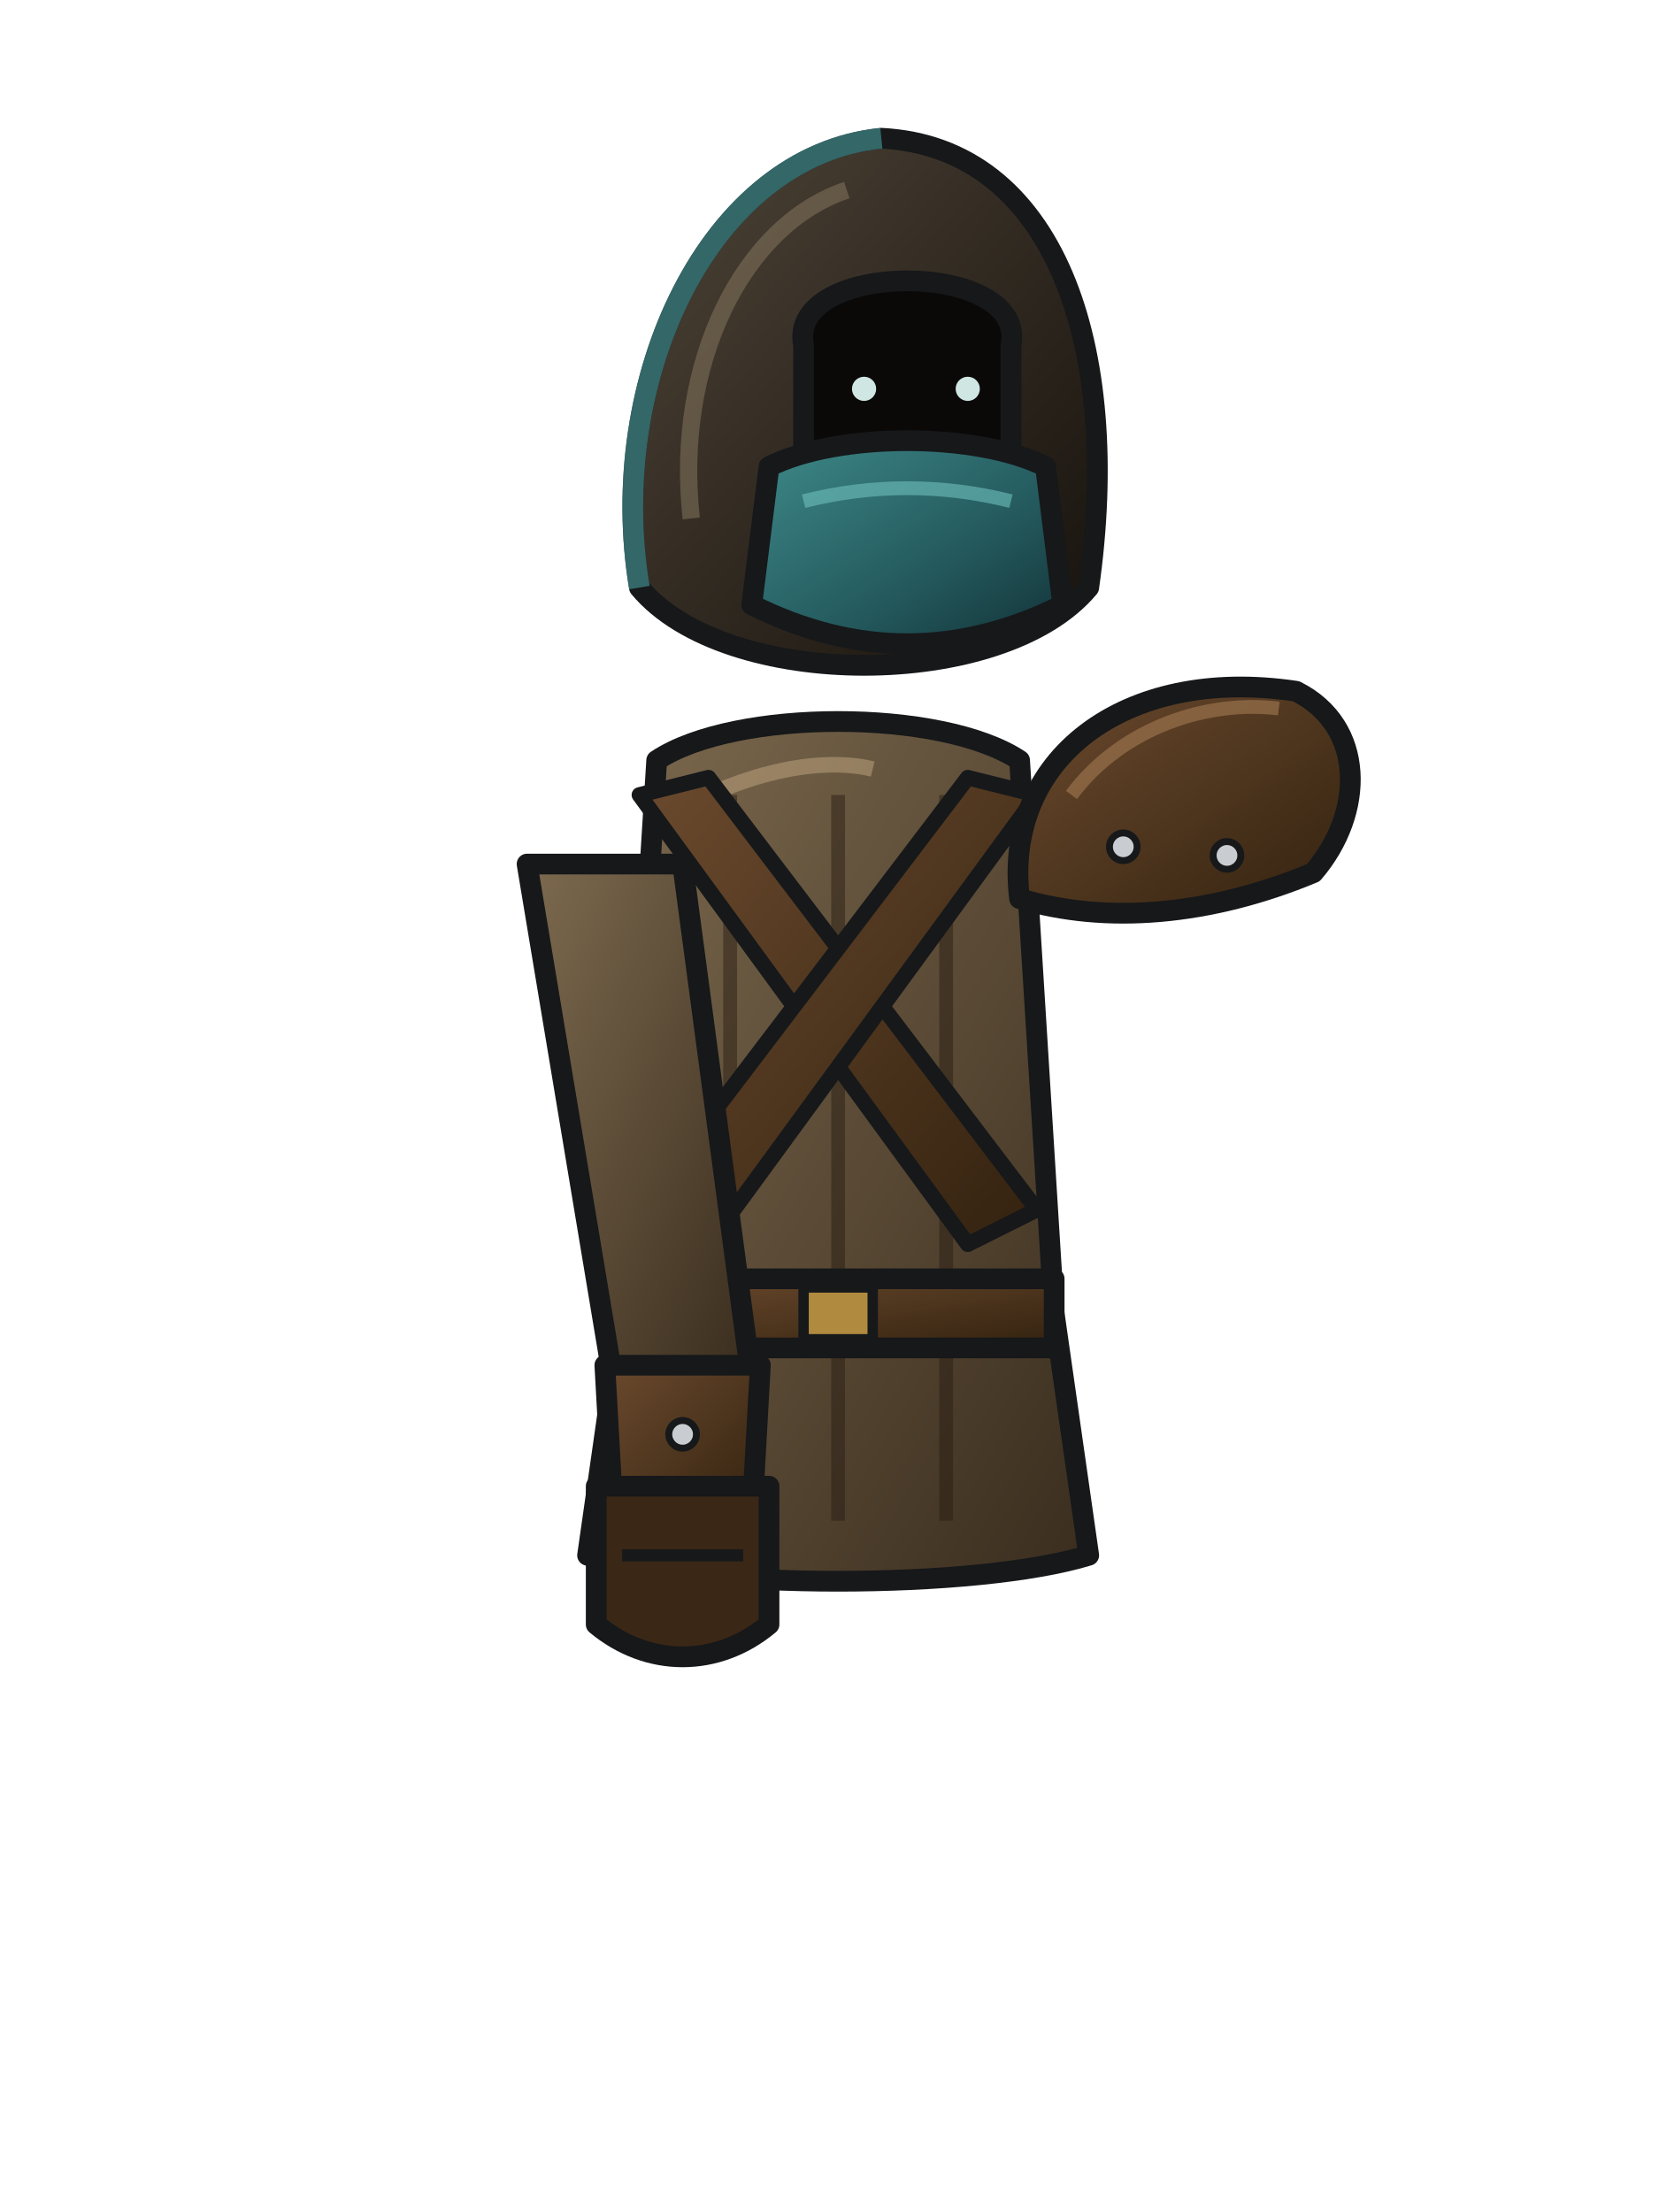
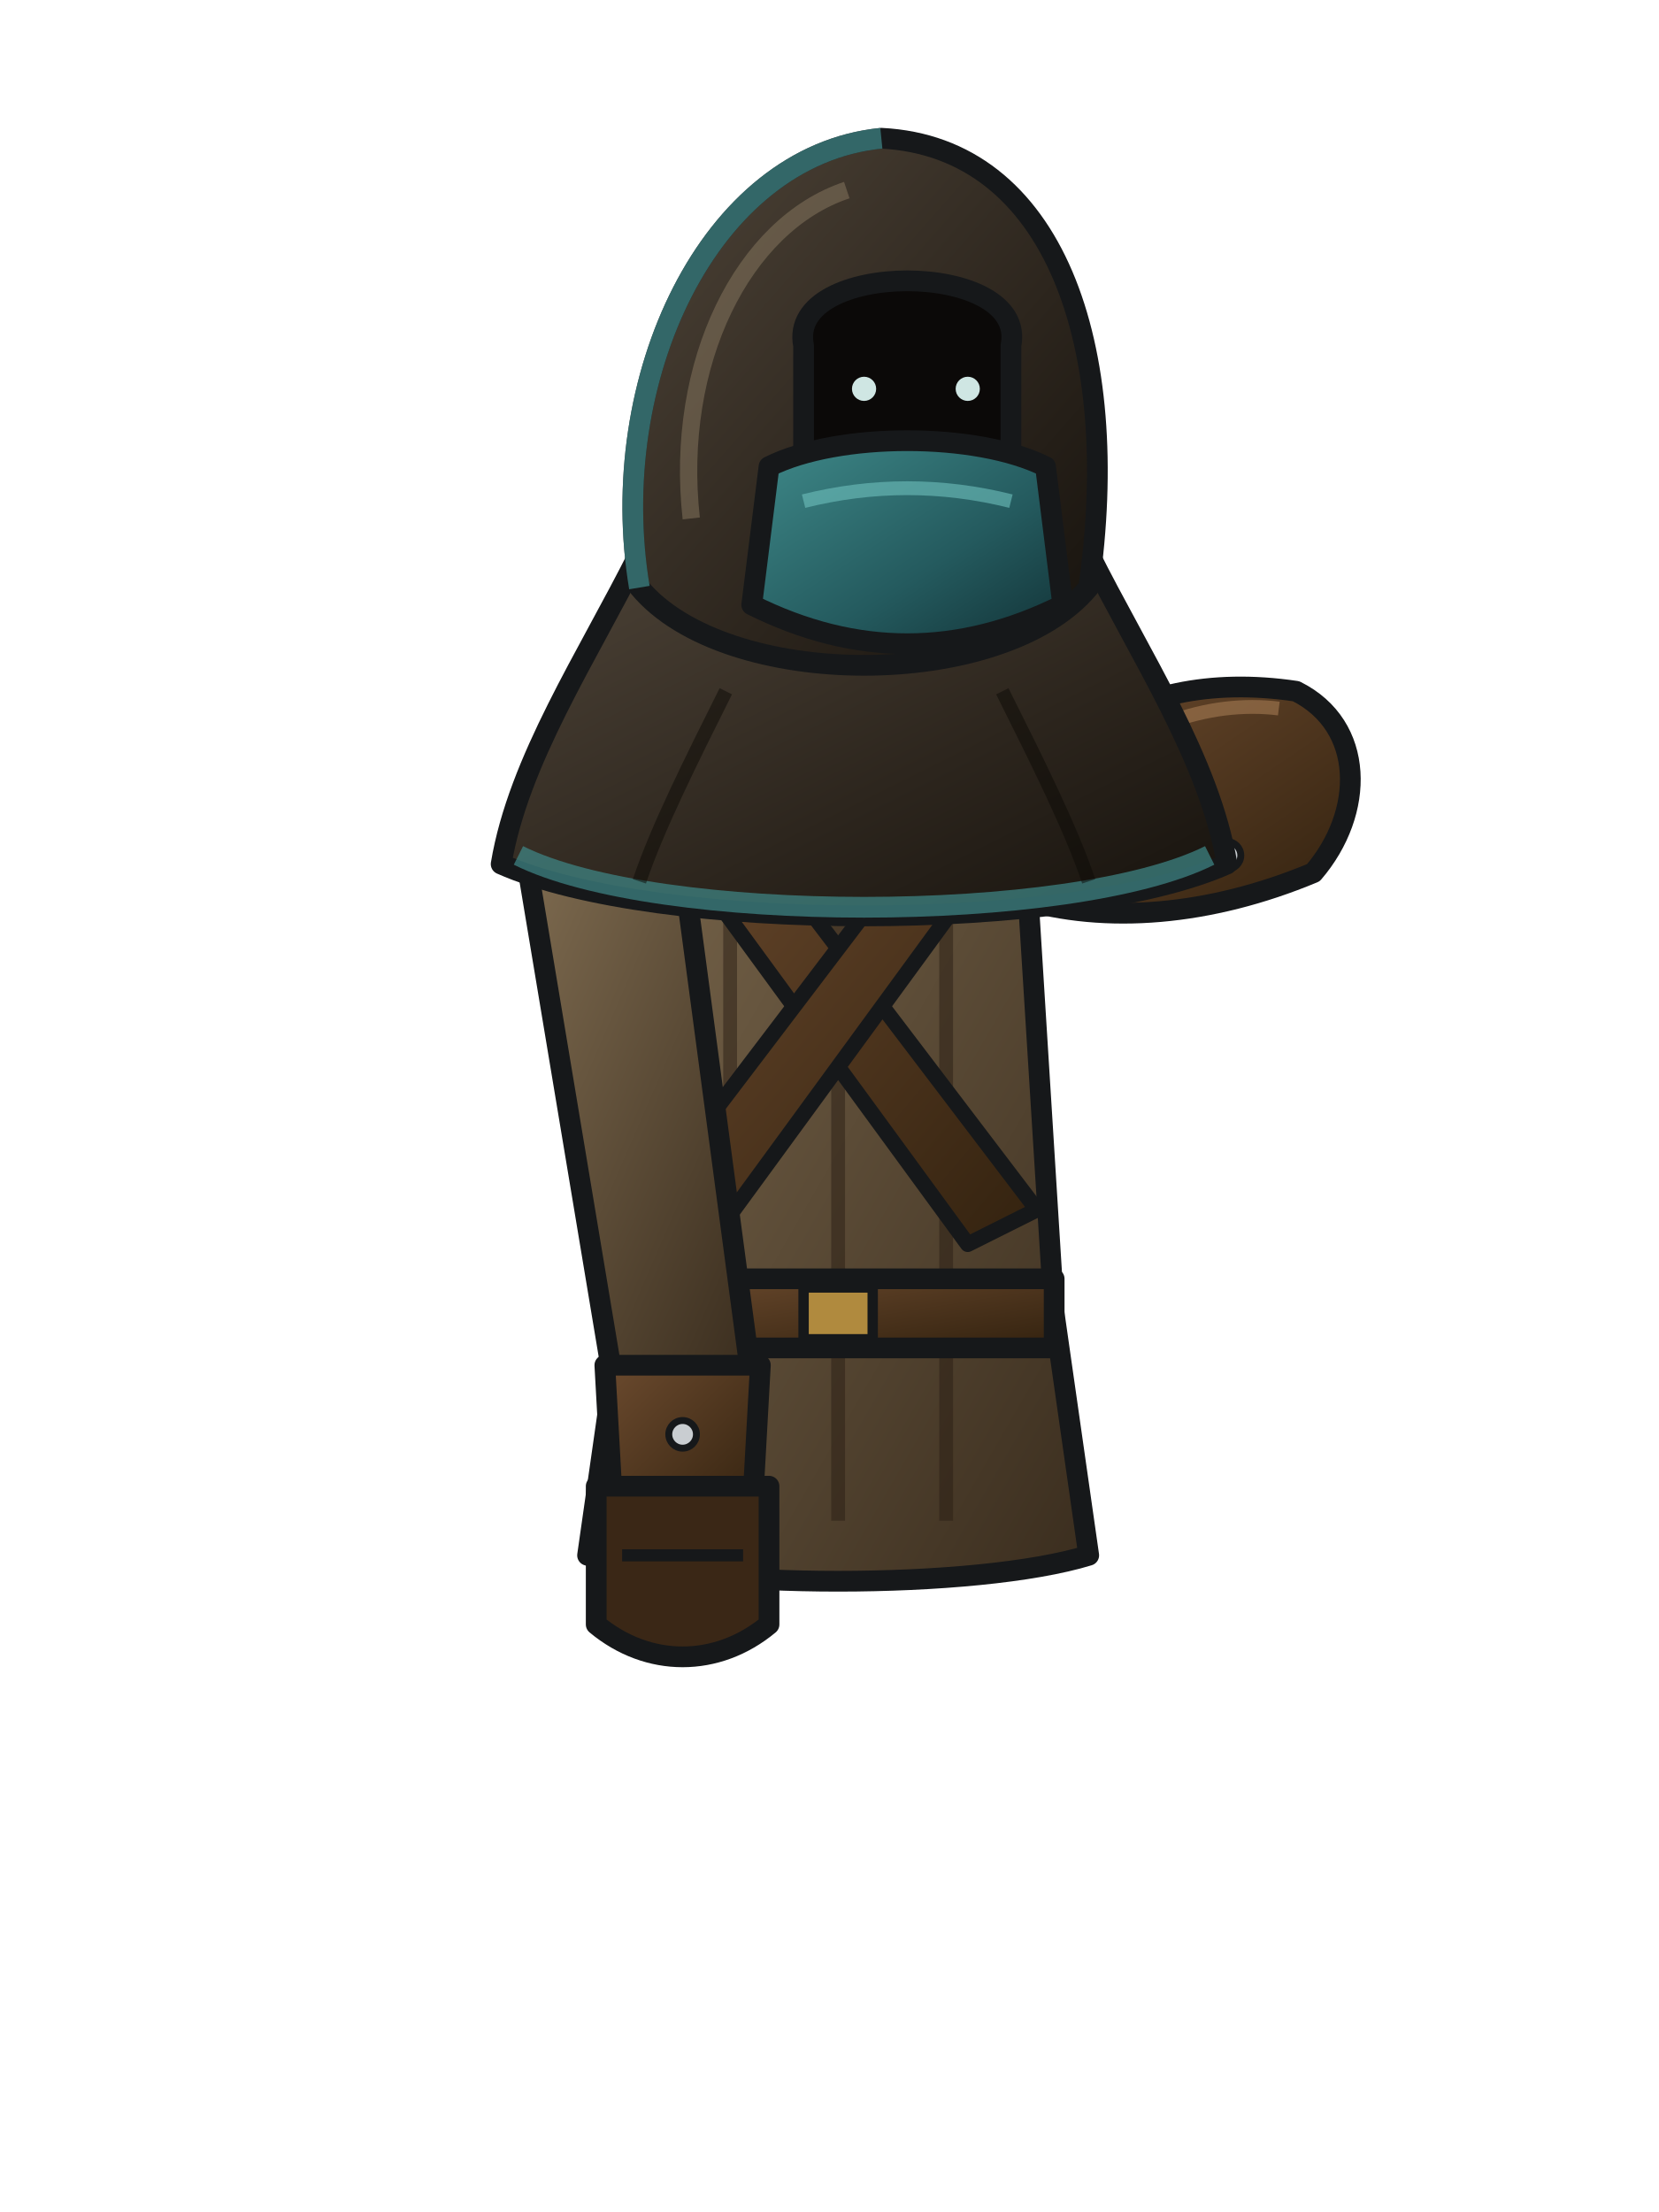
<svg xmlns="http://www.w3.org/2000/svg" viewBox="0 0 96 128" width="96" height="128">
  <defs>
    <linearGradient id="steel" x1="0" y1="0" x2="1" y2="1">
      <stop offset="0" stop-color="#c3c7cb" />
      <stop offset="0.45" stop-color="#7f8489" />
      <stop offset="1" stop-color="#3a3e42" />
    </linearGradient>
    <linearGradient id="steelD" x1="0" y1="0" x2="1" y2="1">
      <stop offset="0" stop-color="#8d9297" />
      <stop offset="1" stop-color="#2b2e32" />
    </linearGradient>
    <linearGradient id="helmG" x1="0" y1="0" x2="1" y2="0.6">
      <stop offset="0" stop-color="#d2d6d9" />
      <stop offset="0.5" stop-color="#868b90" />
      <stop offset="1" stop-color="#34373b" />
    </linearGradient>
    <linearGradient id="capeG" x1="0" y1="0" x2="0.4" y2="1">
      <stop offset="0" stop-color="#8e1f1c" />
      <stop offset="0.6" stop-color="#651414" />
      <stop offset="1" stop-color="#3a0b0c" />
    </linearGradient>
    <linearGradient id="furG" x1="0" y1="0" x2="1" y2="1">
      <stop offset="0" stop-color="#806b53" />
      <stop offset="1" stop-color="#3b2f24" />
    </linearGradient>
    <linearGradient id="leatherG" x1="0" y1="0" x2="1" y2="1">
      <stop offset="0" stop-color="#6b4a2e" />
      <stop offset="1" stop-color="#33220f" />
    </linearGradient>
    <linearGradient id="quiltG" x1="0" y1="0" x2="1" y2="1">
      <stop offset="0" stop-color="#7d6a4f" />
      <stop offset="1" stop-color="#3a2d1e" />
    </linearGradient>
    <linearGradient id="hoodG" x1="0" y1="0" x2="1" y2="1">
      <stop offset="0" stop-color="#4e4438" />
      <stop offset="0.6" stop-color="#2c251d" />
      <stop offset="1" stop-color="#16120d" />
    </linearGradient>
    <linearGradient id="scarfG" x1="0" y1="0" x2="1" y2="1">
      <stop offset="0" stop-color="#3f8a8a" />
      <stop offset="0.6" stop-color="#245a5e" />
      <stop offset="1" stop-color="#123236" />
    </linearGradient>
    <linearGradient id="trouserG" x1="0" y1="0" x2="1" y2="0">
      <stop offset="0" stop-color="#4a3f34" />
      <stop offset="1" stop-color="#231c15" />
    </linearGradient>
    <linearGradient id="robeG" x1="0" y1="0" x2="1" y2="1">
      <stop offset="0" stop-color="#4f3e80" />
      <stop offset="0.55" stop-color="#2e2350" />
      <stop offset="1" stop-color="#150f28" />
    </linearGradient>
    <linearGradient id="robeD" x1="0" y1="0" x2="1" y2="1">
      <stop offset="0" stop-color="#352a5c" />
      <stop offset="1" stop-color="#110c22" />
    </linearGradient>
    <linearGradient id="hatG" x1="0" y1="0" x2="1" y2="1">
      <stop offset="0" stop-color="#5a4d42" />
      <stop offset="0.6" stop-color="#2e251e" />
      <stop offset="1" stop-color="#15110d" />
    </linearGradient>
    <linearGradient id="skinG" x1="0" y1="0" x2="1" y2="1">
      <stop offset="0" stop-color="#e2cfb0" />
      <stop offset="1" stop-color="#9c8466" />
    </linearGradient>
    <pattern id="mail" width="3" height="3" patternUnits="userSpaceOnUse">
      <rect width="3" height="3" fill="#3d4145" />
      <circle cx="1.5" cy="1.5" r="0.9" fill="#80858a" />
    </pattern>
  </defs>
  <g stroke="#16181a" stroke-width="1.2" stroke-linejoin="round">
    <path d="M38 44 C42.5 41 54.5 41 59 44 L61 76 L63 90 C56.5 92 40.5 92 34 90 L36 76 Z" fill="url(#quiltG)" />
    <path d="M42.25 46 L42.25 88" stroke="#2a1f14" stroke-width="0.8" stroke-opacity="0.5" fill="none" />
    <path d="M48.5 46 L48.5 88" stroke="#2a1f14" stroke-width="0.8" stroke-opacity="0.5" fill="none" />
    <path d="M54.75 46 L54.75 88" stroke="#2a1f14" stroke-width="0.8" stroke-opacity="0.5" fill="none" />
    <path d="M39 47 C44.5 44 48.5 44 50.5 44.5" stroke="#c2a882" stroke-width="0.9" stroke-opacity="0.5" fill="none" />
    <path d="M37 46 L41 45 L60 70 L56 72 Z" fill="url(#leatherG)" stroke-width="0.9" />
    <path d="M60 46 L56 45 L37 70 L41 72 Z" fill="url(#leatherG)" stroke-width="0.9" />
    <path d="M36 74 L61 74 L61 78 L36 78 Z" fill="url(#leatherG)" />
    <rect x="46.5" y="74.5" width="4" height="3" fill="#b08a3e" stroke-width="0.6" />
    <path d="M30.5 50 L39.5 50 L43.5 80 L35.5 80 Z" fill="url(#quiltG)" />
    <path d="M35 79 L44 79 L43.5 88 L35.5 88 Z" fill="url(#leatherG)" />
    <circle cx="39.5" cy="83" r="0.8" fill="#c9cdd1" stroke-width="0.4" />
    <path d="M34.5 86 L44.5 86 L44.5 94 C41.5 96.5 37.5 96.5 34.5 94 Z" fill="#3a2716" />
    <path d="M36 90 L43 90" stroke="#16181a" stroke-width="0.7" stroke-opacity="1" fill="none" />
    <path d="M59 52 C58 44 65 38.5 75 40 C79 42 79 47 76 50.5 C70 53 64 53.5 59 52 Z" fill="url(#leatherG)" />
    <path d="M62 46 C65 42 70 40.5 74 41" stroke="#a37a52" stroke-width="0.8" stroke-opacity="0.6" fill="none" />
    <circle cx="65" cy="49" r="0.8" fill="#c9cdd1" stroke-width="0.4" />
    <circle cx="71" cy="49.5" r="0.8" fill="#c9cdd1" stroke-width="0.4" />
+     <path d="M37 32 C34 38 30 44 29 50 C38 54 62 54 71 50 C70 44 66 38 63 32 Z" fill="url(#hoodG)" />
+     <path d="M30 49.5 C38 53.5 62 53.5 70 49.5" stroke="#3f8a8a" stroke-width="1.2" stroke-opacity="0.7" fill="none" />
+     <path d="M42 40 C40 44 38 48 37 51 M58 40 C60 44 62 48 63 51" stroke="#0d0a07" stroke-width="0.8" stroke-opacity="0.5" fill="none" />
    <path d="M37 34 C35 22 41 9 51 8 C61 8.5 65 20 63 34 C58 40 42 40 37 34 Z" fill="url(#hoodG)" />
    <path d="M40 30 C39 21 43 13 49 11" stroke="#8a7a62" stroke-width="1" stroke-opacity="0.5" fill="none" />
    <path d="M46.5 20 C45.5 15 59.5 15 58.5 20 L58.5 30 C54.5 32 50.5 32 46.5 30 Z" fill="#0b0908" />
    <circle cx="50" cy="22.5" r="0.7" fill="#cfe6e3" stroke="none" />
    <circle cx="56" cy="22.5" r="0.7" fill="#cfe6e3" stroke="none" />
    <path d="M44.5 27 C48.5 25 56.5 25 60.5 27 L61.5 35 C55.5 38 49.5 38 43.5 35 Z" fill="url(#scarfG)" />
    <path d="M46.5 29 C50.5 28 54.5 28 58.5 29" stroke="#6fc0bc" stroke-width="0.8" stroke-opacity="0.6" fill="none" />
    <path d="M37 34 C35 22 41 9 51 8" stroke="#3f8a8a" stroke-width="1.2" stroke-opacity="0.7" fill="none" />
  </g>
</svg>
